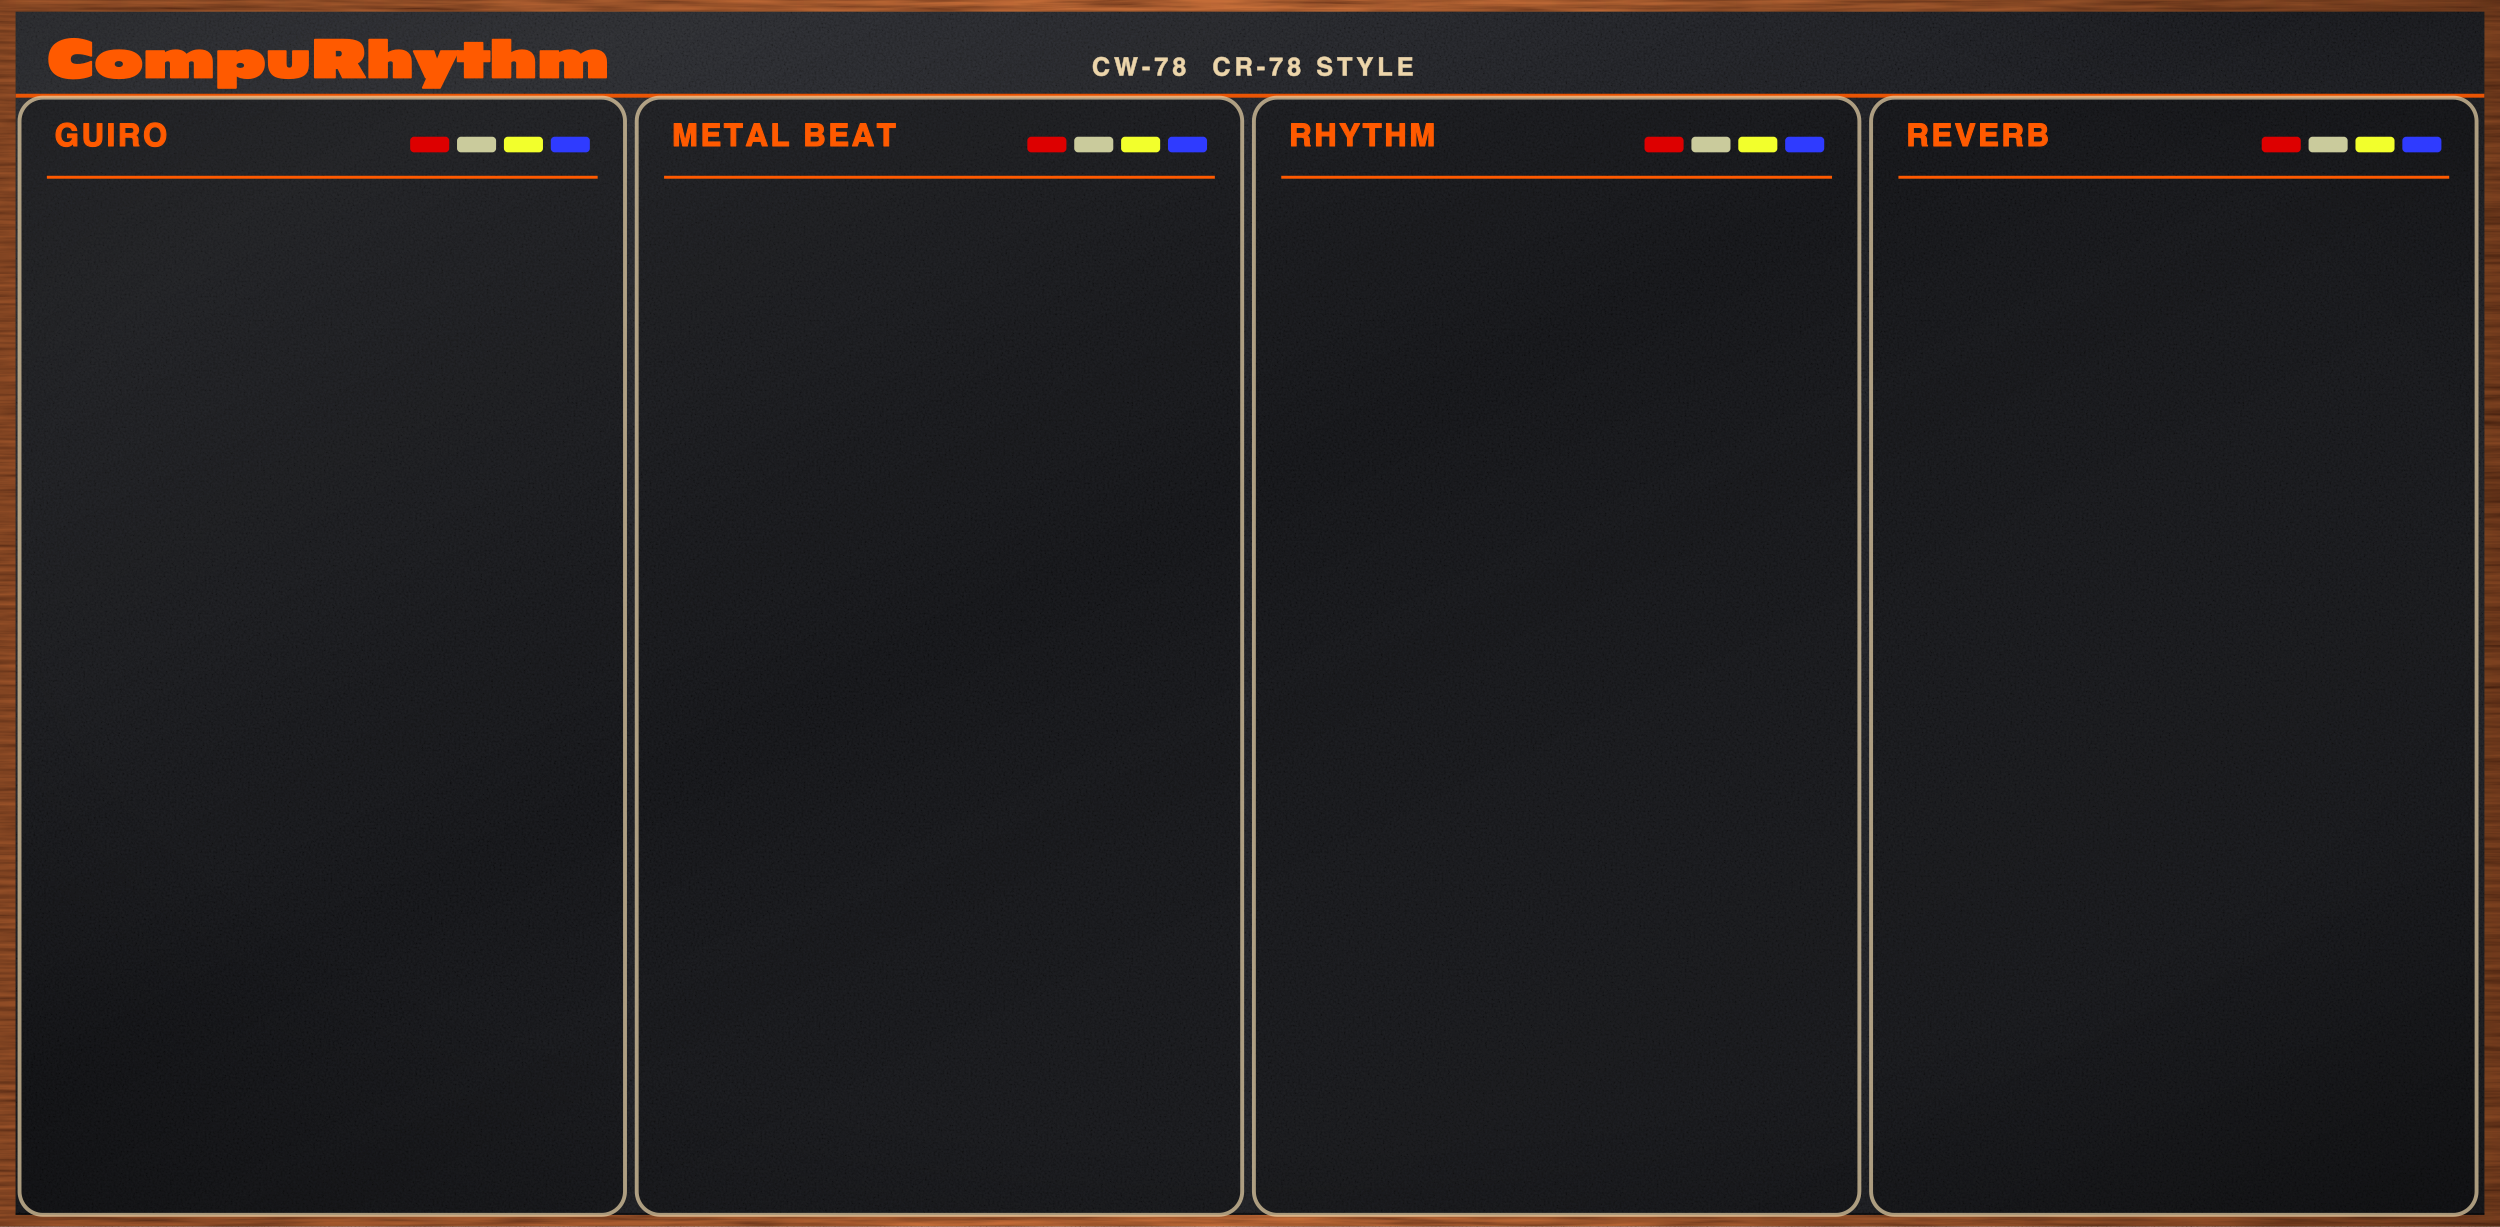
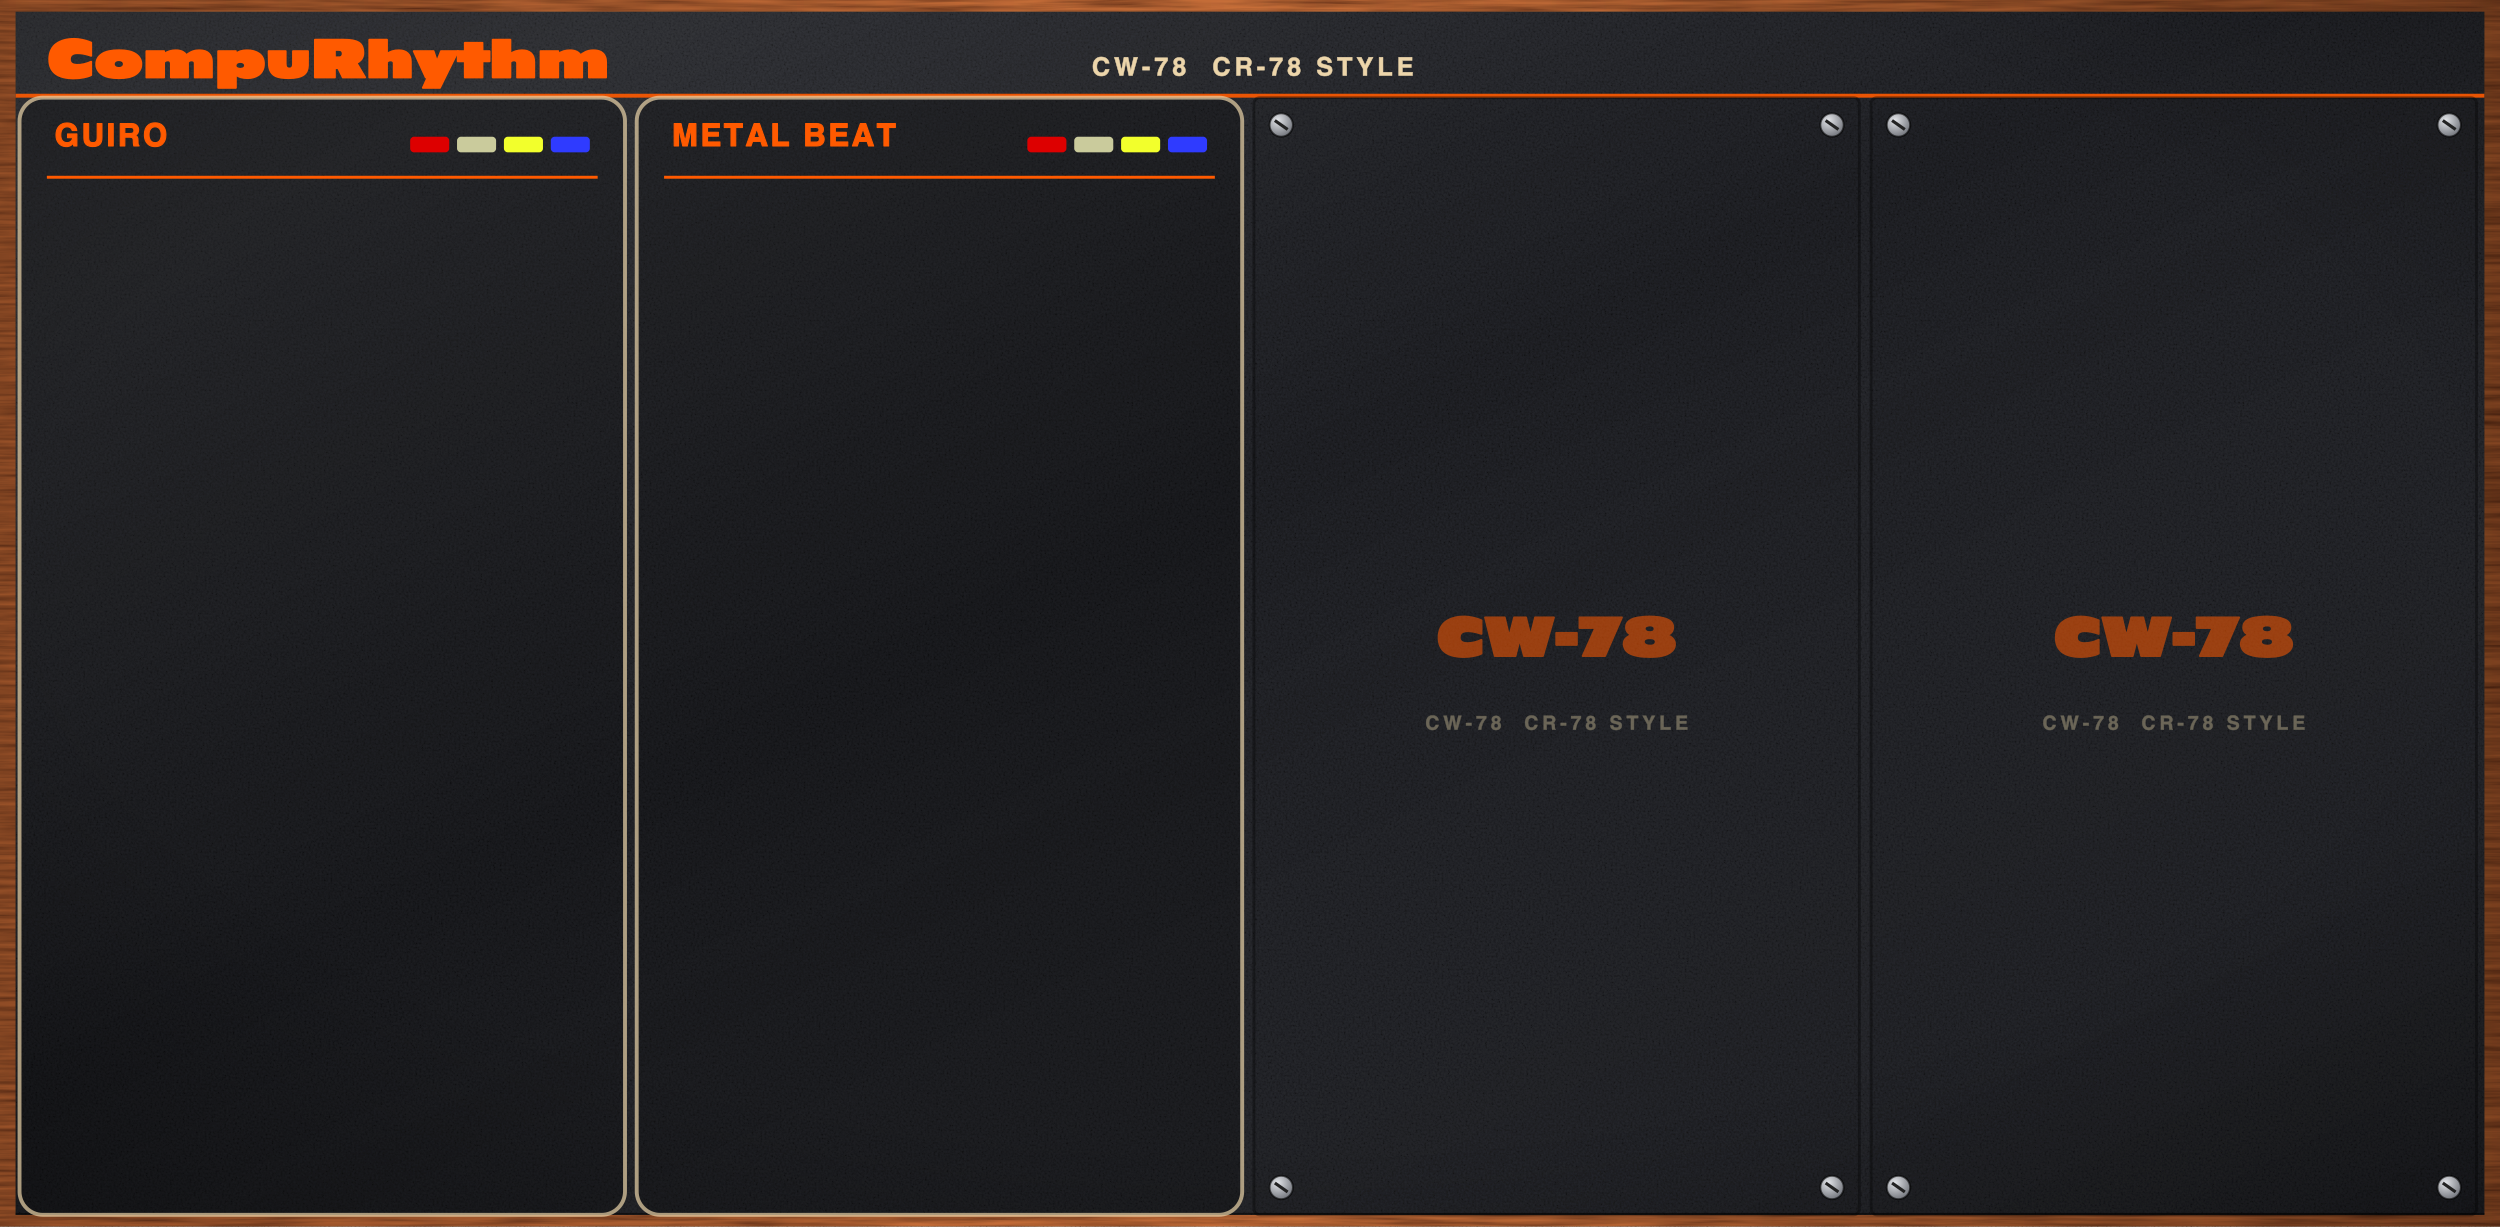
<svg xmlns="http://www.w3.org/2000/svg" viewBox="0 0 1280 628" width="1280" height="628">
  <defs>
    <filter id="brush" x="0" y="0" width="100%" height="100%">
      <feTurbulence type="fractalNoise" baseFrequency="0.001 1.1" numOctaves="4" seed="7" />
      <feColorMatrix type="matrix" values="1.9 0 0 0 -0.45  1.9 0 0 0 -0.45  1.9 0 0 0 -0.45  0 0 0 0 1" />
    </filter>
    <filter id="fine" x="0" y="0" width="100%" height="100%">
      <feTurbulence type="fractalNoise" baseFrequency="0.9" numOctaves="2" seed="3" />
      <feColorMatrix type="matrix" values="1.6 0 0 0 -0.3  1.6 0 0 0 -0.3  1.6 0 0 0 -0.3  0 0 0 0 1" />
    </filter>
    <filter id="grainv" x="0" y="0" width="100%" height="100%">
      <feTurbulence type="fractalNoise" baseFrequency="0.02 0.6" numOctaves="4" seed="11" />
      <feColorMatrix type="matrix" values="1.5 0 0 0 -0.25  1.2 0 0 0 -0.25  0.8 0 0 0 -0.25  0 0 0 0 1" />
    </filter>
    <linearGradient id="lit" x1="0" y1="0" x2="1" y2="1">
      <stop offset="0" stop-color="#fff" stop-opacity="0.22" />
      <stop offset="0.45" stop-color="#fff" stop-opacity="0" />
      <stop offset="1" stop-color="#000" stop-opacity="0.18" />
    </linearGradient>
    <radialGradient id="vig" cx="0.5" cy="0.45" r="0.8">
      <stop offset="0.6" stop-color="#000" stop-opacity="0" />
      <stop offset="1" stop-color="#000" stop-opacity="0.35" />
    </radialGradient>
    <radialGradient id="screw" cx="0.35" cy="0.3" r="0.8">
      <stop offset="0" stop-color="#e2e4e8" />
      <stop offset="1" stop-color="#6a6d74" />
    </radialGradient>
    <linearGradient id="woodh" x1="0" y1="0" x2="0" y2="1">
      <stop offset="0" stop-color="#7a5232" />
      <stop offset="1" stop-color="#4a2f1b" />
    </linearGradient>
    <linearGradient id="wood" x1="0" y1="0" x2="1" y2="0">
      <stop offset="0" stop-color="#5a3a22" />
      <stop offset="0.5" stop-color="#7a5232" />
      <stop offset="1" stop-color="#4a2f1b" />
    </linearGradient>
    <filter id="woodg" x="0" y="0" width="100%" height="100%">
      <feTurbulence type="fractalNoise" baseFrequency="0.02 0.4" numOctaves="3" seed="5" />
      <feColorMatrix type="matrix" values="0.9 0 0 0 0.1  0.6 0 0 0 0.02  0.4 0 0 0 0  0 0 0 0 1" />
    </filter>
  </defs>
  <rect x="0" y="0" width="1280" height="628" fill="#1c1d21" />
  <rect x="0" y="0" width="1280" height="628" filter="url(#fine)" style="mix-blend-mode:overlay" opacity="0.3" />
  <rect x="0" y="0" width="1280" height="628" fill="url(#lit)" opacity="0.45" />
  <rect x="0" y="0" width="1280" height="628" fill="url(#vig)" />
  <clipPath id="bez">
    <path clip-rule="evenodd" d="M0 0H1280 V628 H0Z M8 6H1272 V622 H8Z" />
  </clipPath>
  <g clip-path="url(#bez)">
    <rect x="0" y="0" width="1280" height="628" fill="url(#wood)" />
    <rect x="0" y="0" width="1280" height="628" filter="url(#woodg)" style="mix-blend-mode:overlay" opacity="0.8" />
  </g>
  <rect x="8" y="621" width="1264" height="1" fill="#000" opacity="0.5" />
  <g fill="#ff5a00" stroke="#ff5a00" stroke-width="35" stroke-linejoin="round" opacity="1">
    <path transform="translate(24.00 39.63) scale(0.03 -0.03)" d="M755 267V41Q744 35 722.0 25.5Q700 16 625.0 0.0Q550 -16 465 -16Q42 -16 42 307Q42 398 74.5 466.5Q107 535 166.0 575.5Q225 616 300.0 636.0Q375 656 466 656Q534 656 606.0 640.0Q678 624 716 608L755 593V370Q627 415 523 415Q391 415 391 306Q391 212 522 212Q637 212 755 267Z" />
    <path transform="translate(48.39 39.63) scale(0.03 -0.03)" d="M704.0 397.0Q798 332 798.0 226.0Q798 120 704.0 54.0Q610 -12 415.0 -12.0Q220 -12 125.5 54.0Q31 120 31.0 226.0Q31 332 125.5 397.0Q220 462 415.0 462.0Q610 462 704.0 397.0ZM415 296Q373 296 350.5 276.5Q328 257 328.0 228.0Q328 199 350.5 179.5Q373 160 415 160Q456 160 479.0 179.5Q502 199 502.0 228.0Q502 257 479.0 276.5Q456 296 415 296Z" />
    <path transform="translate(73.26 39.63) scale(0.03 -0.03)" d="M1173 0H883V241Q883 268 867.0 280.0Q851 292 829 292Q783 292 765 258V0H476V237Q476 259 466.0 272.5Q456 286 446.5 289.0Q437 292 427 292Q378 292 357 259V0H58V447H357V398Q441 461 558 461Q690 461 739 375Q766 405 823.5 433.0Q881 461 959 461Q1069 461 1121.0 408.5Q1173 356 1173 268Z" />
    <path transform="translate(110.01 39.63) scale(0.03 -0.03)" d="M357 -177H58V447H357V399Q421 461 551 461Q674 461 755.0 404.0Q836 347 836 232Q836 170 812.5 121.5Q789 73 749.0 45.0Q709 17 661.5 3.0Q614 -11 561 -11Q425 -11 357 50ZM516 201Q516 230 494.0 247.5Q472 265 440 265Q393 265 372.5 246.0Q352 227 352 203Q352 174 375.5 159.5Q399 145 432 145Q474 145 495.0 161.0Q516 177 516 201Z" />
    <path transform="translate(136.02 39.63) scale(0.03 -0.03)" d="M468 228V447H721Q721 259 720 203Q717 97 650 47Q569 -11 396 -11Q241 -11 170 23Q68 73 57 210L52 447H340V229Q340 150 405 150Q468 150 468 228Z" />
    <path transform="translate(159.24 39.63) scale(0.03 -0.03)" d="M922 0H543L465 160H406V0H68V642H566Q733 642 812.5 595.0Q892 548 892 418Q892 381 880.0 350.0Q868 319 851.0 301.0Q834 283 816.5 270.0Q799 257 787 252L775 247ZM406 341H481Q510 341 526.5 359.5Q543 378 543 405Q543 434 526.5 452.0Q510 470 478 470H406Z" />
    <path transform="translate(187.38 39.63) scale(0.03 -0.03)" d="M764 0H475V246Q475 268 458.5 280.0Q442 292 423 292Q375 292 357 259V0H58V642H357V398Q439 461 560 461Q657 461 710.5 411.0Q764 361 764 264Z" />
    <path transform="translate(211.89 39.63) scale(0.03 -0.03)" d="M444 -177H155L236 0H204L0 447H335L395 271L465 447H752Z" />
    <path transform="translate(234.45 39.63) scale(0.03 -0.03)" d="M418 0H119V276H-2V447H119V589H418V447H539V276H418Z" />
    <path transform="translate(250.56 39.63) scale(0.03 -0.03)" d="M764 0H475V246Q475 268 458.5 280.0Q442 292 423 292Q375 292 357 259V0H58V642H357V398Q439 461 560 461Q657 461 710.5 411.0Q764 361 764 264Z" />
    <path transform="translate(275.07 39.63) scale(0.03 -0.03)" d="M1173 0H883V241Q883 268 867.0 280.0Q851 292 829 292Q783 292 765 258V0H476V237Q476 259 466.0 272.5Q456 286 446.5 289.0Q437 292 427 292Q378 292 357 259V0H58V447H357V398Q441 461 558 461Q690 461 739 375Q766 405 823.5 433.0Q881 461 959 461Q1069 461 1121.0 408.5Q1173 356 1173 268Z" />
  </g>
  <g fill="#ecd5aa" stroke="#ecd5aa" stroke-width="40.96" stroke-linejoin="round" opacity="1">
    <path transform="translate(559.00 38.68) scale(0.00635 -0.00635)" d="M299 1320Q479 1502 757 1502Q1129 1502 1301 1258Q1396 1121 1403 983H1095Q1065 1089 1018 1143Q934 1239 769 1239Q601 1239 504.0 1103.5Q407 968 407 720Q407 472 509.5 348.5Q612 225 770 225Q932 225 1017 331Q1064 388 1095 502H1400Q1360 261 1195.5 110.0Q1031 -41 774 -41Q456 -41 274 163Q92 368 92 725Q92 1111 299 1320ZM748 1519Z" />
    <path transform="translate(570.39 38.68) scale(0.00635 -0.00635)" d="M357 1474 552 630 594 395 637 625 803 1474H1128L1303 630L1348 395L1393 621L1590 1474H1903L1488 0H1194L1016 862L964 1147L912 862L734 0H448L30 1474Z" />
    <path transform="translate(584.66 38.68) scale(0.00635 -0.00635)" d="M47 706H621V436H47Z" />
    <path transform="translate(590.99 38.68) scale(0.00635 -0.00635)" d="M1080 1208Q1016 1145 902.0 983.5Q788 822 711 650Q650 515 601.0 320.0Q552 125 552 0H256Q269 390 512 811Q669 1072 775 1175H52L56 1431H1080Z" />
    <path transform="translate(600.22 38.68) scale(0.00635 -0.00635)" d="M559 196Q657 196 712.5 255.0Q768 314 768 421Q768 532 711.5 589.5Q655 647 559 647Q463 647 406.5 589.5Q350 532 350 421Q350 314 405.5 255.0Q461 196 559 196ZM272 772Q167 842 135.5 923.5Q104 1005 104 1076Q104 1234 223.0 1345.5Q342 1457 559 1457Q776 1457 895.0 1345.5Q1014 1234 1014 1076Q1014 1005 982.5 923.5Q951 842 846 782Q953 722 1007.0 623.0Q1061 524 1061 402Q1061 219 925.5 90.5Q790 -38 547 -38Q304 -38 179.0 90.5Q54 219 54 402Q54 524 109.5 623.0Q165 722 272 772ZM559 865Q646 865 693.5 915.0Q741 965 741 1044Q741 1130 693.5 1178.5Q646 1227 559 1227Q473 1227 424.5 1178.5Q376 1130 376 1044Q376 965 424.5 915.0Q473 865 559 865Z" />
    <path transform="translate(620.67 38.68) scale(0.00635 -0.00635)" d="M299 1320Q479 1502 757 1502Q1129 1502 1301 1258Q1396 1121 1403 983H1095Q1065 1089 1018 1143Q934 1239 769 1239Q601 1239 504.0 1103.5Q407 968 407 720Q407 472 509.5 348.5Q612 225 770 225Q932 225 1017 331Q1064 388 1095 502H1400Q1360 261 1195.5 110.0Q1031 -41 774 -41Q456 -41 274 163Q92 368 92 725Q92 1111 299 1320ZM748 1519Z" />
    <path transform="translate(632.06 38.68) scale(0.00635 -0.00635)" d="M464 1218V822H813Q917 822 969 846Q1061 888 1061 1012Q1061 1146 972 1192Q922 1218 822 1218ZM1266 1333Q1314 1277 1342.0 1209.0Q1370 1141 1370 1054Q1370 949 1317.0 847.5Q1264 746 1142 704Q1244 663 1286.5 587.5Q1329 512 1329 357V258Q1329 157 1337 121Q1349 64 1393 37V0H1054Q1040 49 1034 79Q1022 141 1021 206L1019 343Q1017 484 967.5 531.0Q918 578 782 578H464V0H163V1474H886Q1041 1471 1124.5 1436.0Q1208 1401 1266 1333Z" />
    <path transform="translate(643.45 38.68) scale(0.00635 -0.00635)" d="M47 706H621V436H47Z" />
    <path transform="translate(649.78 38.68) scale(0.00635 -0.00635)" d="M1080 1208Q1016 1145 902.0 983.5Q788 822 711 650Q650 515 601.0 320.0Q552 125 552 0H256Q269 390 512 811Q669 1072 775 1175H52L56 1431H1080Z" />
    <path transform="translate(659.01 38.68) scale(0.00635 -0.00635)" d="M559 196Q657 196 712.5 255.0Q768 314 768 421Q768 532 711.5 589.5Q655 647 559 647Q463 647 406.5 589.5Q350 532 350 421Q350 314 405.5 255.0Q461 196 559 196ZM272 772Q167 842 135.5 923.5Q104 1005 104 1076Q104 1234 223.0 1345.5Q342 1457 559 1457Q776 1457 895.0 1345.5Q1014 1234 1014 1076Q1014 1005 982.5 923.5Q951 842 846 782Q953 722 1007.0 623.0Q1061 524 1061 402Q1061 219 925.5 90.5Q790 -38 547 -38Q304 -38 179.0 90.5Q54 219 54 402Q54 524 109.5 623.0Q165 722 272 772ZM559 865Q646 865 693.5 915.0Q741 965 741 1044Q741 1130 693.5 1178.5Q646 1227 559 1227Q473 1227 424.5 1178.5Q376 1130 376 1044Q376 965 424.5 915.0Q473 865 559 865Z" />
    <path transform="translate(673.85 38.68) scale(0.00635 -0.00635)" d="M379 455Q393 354 434 304Q509 213 691 213Q800 213 868 237Q997 283 997 408Q997 481 933 521Q869 560 732 590L576 625Q346 677 258 738Q109 840 109 1057Q109 1255 253.0 1386.0Q397 1517 676 1517Q909 1517 1073.5 1393.5Q1238 1270 1246 1035H950Q942 1168 834 1224Q762 1261 655 1261Q536 1261 465.0 1213.0Q394 1165 394 1079Q394 1000 464 961Q509 935 656 900L910 839Q1077 799 1162 732Q1294 628 1294 431Q1294 229 1139.5 95.5Q985 -38 703 -38Q415 -38 250.0 93.5Q85 225 85 455ZM678 1519Z" />
    <path transform="translate(684.52 38.68) scale(0.00635 -0.00635)" d="M1227 1474V1213H786V0H476V1213H33V1474Z" />
    <path transform="translate(694.46 38.68) scale(0.00635 -0.00635)" d="M997 1474H1346L853 554V0H545V554L35 1474H398L704 832ZM691 1474Z" />
    <path transform="translate(705.13 38.68) scale(0.00635 -0.00635)" d="M156 1474H464V265H1194V0H156Z" />
    <path transform="translate(715.07 38.68) scale(0.00635 -0.00635)" d="M1246 1213H466V900H1182V644H466V265H1282V0H165V1474H1246Z" />
  </g>
  <rect x="8" y="48" width="1264" height="2" fill="#ff5a00" fill-opacity="0.9" />
  <rect x="10" y="50" width="310" height="572" rx="12" fill="#000" fill-opacity="0.25" stroke="#ecd5aa" stroke-width="2" stroke-opacity="0.7" />
  <rect x="210" y="70" width="20" height="8" rx="2" fill="#dd0000" />
  <rect x="234" y="70" width="20" height="8" rx="2" fill="#cacb9c" />
  <rect x="258" y="70" width="20" height="8" rx="2" fill="#f2ff2c" />
  <rect x="282" y="70" width="20" height="8" rx="2" fill="#2f3bff" />
  <rect x="24" y="90" width="282" height="1.5" fill="#ff5a00" />
  <g fill="#ff5a00" stroke="#ff5a00" stroke-width="71.68" stroke-linejoin="round" opacity="1">
    <path transform="translate(28.00 74.76) scale(0.00781 -0.00781)" d="M1147 1014Q1112 1165 976 1225Q900 1258 807 1258Q629 1258 514.5 1123.5Q400 989 400 719Q400 447 524.0 334.0Q648 221 806 221Q961 221 1060.0 310.5Q1159 400 1182 545H841V791H1455V0H1251L1220 184Q1131 79 1060 36Q938 -39 760 -39Q467 -39 280 164Q85 368 85 722Q85 1080 282 1296Q479 1512 803 1512Q1084 1512 1254.5 1369.5Q1425 1227 1450 1014ZM802 1512Z" />
    <path transform="translate(41.73 74.76) scale(0.00781 -0.00781)" d="M156 1474H469V568Q469 416 505 346Q561 222 749 222Q936 222 992 346Q1028 416 1028 568V1474H1341V568Q1341 333 1268 202Q1132 -38 749 -38Q366 -38 229 202Q156 333 156 568ZM749 1474Z" />
    <path transform="translate(54.56 74.76) scale(0.00781 -0.00781)" d="M438 0H132V1474H438ZM285 1503Z" />
    <path transform="translate(60.29 74.76) scale(0.00781 -0.00781)" d="M464 1218V822H813Q917 822 969 846Q1061 888 1061 1012Q1061 1146 972 1192Q922 1218 822 1218ZM1266 1333Q1314 1277 1342.0 1209.0Q1370 1141 1370 1054Q1370 949 1317.0 847.5Q1264 746 1142 704Q1244 663 1286.5 587.5Q1329 512 1329 357V258Q1329 157 1337 121Q1349 64 1393 37V0H1054Q1040 49 1034 79Q1022 141 1021 206L1019 343Q1017 484 967.5 531.0Q918 578 782 578H464V0H163V1474H886Q1041 1471 1124.5 1436.0Q1208 1401 1266 1333Z" />
    <path transform="translate(73.12 74.76) scale(0.00781 -0.00781)" d="M1206 739Q1206 987 1098.5 1122.5Q991 1258 808 1258Q625 1258 516.0 1123.0Q407 988 407 739Q407 490 516.0 355.0Q625 220 808 220Q991 220 1098.5 355.0Q1206 490 1206 739ZM1291 131Q1124 -41 808 -41Q492 -41 325 131Q101 342 101 739Q101 1144 325 1347Q492 1519 808 1519Q1124 1519 1291 1347Q1514 1144 1514 739Q1514 342 1291 131ZM808 1519Z" />
  </g>
  <rect x="326" y="50" width="310" height="572" rx="12" fill="#000" fill-opacity="0.25" stroke="#ecd5aa" stroke-width="2" stroke-opacity="0.7" />
  <rect x="526" y="70" width="20" height="8" rx="2" fill="#dd0000" />
  <rect x="550" y="70" width="20" height="8" rx="2" fill="#cacb9c" />
  <rect x="574" y="70" width="20" height="8" rx="2" fill="#f2ff2c" />
  <rect x="598" y="70" width="20" height="8" rx="2" fill="#2f3bff" />
  <rect x="340" y="90" width="282" height="1.5" fill="#ff5a00" />
  <g fill="#ff5a00" stroke="#ff5a00" stroke-width="71.68" stroke-linejoin="round" opacity="1">
    <path transform="translate(344.00 74.76) scale(0.00781 -0.00781)" d="M1133 1474H1576V0H1289V997Q1289 1040 1290.0 1117.5Q1291 1195 1291 1237L1012 0H713L436 1237Q436 1195 437.0 1117.5Q438 1040 438 997V0H151V1474H599L867 315Z" />
    <path transform="translate(358.61 74.76) scale(0.00781 -0.00781)" d="M1246 1213H466V900H1182V644H466V265H1282V0H165V1474H1246Z" />
    <path transform="translate(370.56 74.76) scale(0.00781 -0.00781)" d="M1227 1474V1213H786V0H476V1213H33V1474Z" />
    <path transform="translate(381.61 74.76) scale(0.00781 -0.00781)" d="M559 557H933L749 1137ZM578 1474H926L1448 0H1114L1019 303H476L374 0H52ZM750 1474Z" />
    <path transform="translate(394.45 74.76) scale(0.00781 -0.00781)" d="M156 1474H464V265H1194V0H156Z" />
    <path transform="translate(411.23 74.76) scale(0.00781 -0.00781)" d="M455 1218V893H817Q914 893 974.5 929.5Q1035 966 1035 1059Q1035 1162 955 1195Q886 1218 779 1218ZM455 649V256H817Q914 256 968 282Q1066 330 1066 466Q1066 581 971 624Q918 648 822 649ZM1261 1317Q1329 1223 1329 1092Q1329 957 1261 875Q1223 829 1149 791Q1262 750 1319.5 661.0Q1377 572 1377 445Q1377 314 1311 210Q1269 141 1206 94Q1135 40 1038.5 20.0Q942 0 829 0H161V1474H877Q1148 1470 1261 1317Z" />
    <path transform="translate(424.06 74.76) scale(0.00781 -0.00781)" d="M1246 1213H466V900H1182V644H466V265H1282V0H165V1474H1246Z" />
    <path transform="translate(436.01 74.76) scale(0.00781 -0.00781)" d="M559 557H933L749 1137ZM578 1474H926L1448 0H1114L1019 303H476L374 0H52ZM750 1474Z" />
    <path transform="translate(448.85 74.76) scale(0.00781 -0.00781)" d="M1227 1474V1213H786V0H476V1213H33V1474Z" />
  </g>
-   <rect x="642" y="50" width="310" height="572" rx="12" fill="#000" fill-opacity="0.25" stroke="#ecd5aa" stroke-width="2" stroke-opacity="0.7" />
-   <rect x="842" y="70" width="20" height="8" rx="2" fill="#dd0000" />
-   <rect x="866" y="70" width="20" height="8" rx="2" fill="#cacb9c" />
-   <rect x="890" y="70" width="20" height="8" rx="2" fill="#f2ff2c" />
-   <rect x="914" y="70" width="20" height="8" rx="2" fill="#2f3bff" />
-   <rect x="656" y="90" width="282" height="1.5" fill="#ff5a00" />
-   <g fill="#ff5a00" stroke="#ff5a00" stroke-width="71.68" stroke-linejoin="round" opacity="1">
-     <path transform="translate(660.00 74.76) scale(0.00781 -0.00781)" d="M464 1218V822H813Q917 822 969 846Q1061 888 1061 1012Q1061 1146 972 1192Q922 1218 822 1218ZM1266 1333Q1314 1277 1342.0 1209.0Q1370 1141 1370 1054Q1370 949 1317.0 847.5Q1264 746 1142 704Q1244 663 1286.5 587.5Q1329 512 1329 357V258Q1329 157 1337 121Q1349 64 1393 37V0H1054Q1040 49 1034 79Q1022 141 1021 206L1019 343Q1017 484 967.5 531.0Q918 578 782 578H464V0H163V1474H886Q1041 1471 1124.5 1436.0Q1208 1401 1266 1333Z" />
-     <path transform="translate(672.83 74.76) scale(0.00781 -0.00781)" d="M154 0V1474H459V912H1035V1474H1341V0H1035V658H459V0Z" />
-     <path transform="translate(685.67 74.76) scale(0.00781 -0.00781)" d="M997 1474H1346L853 554V0H545V554L35 1474H398L704 832ZM691 1474Z" />
-     <path transform="translate(697.62 74.76) scale(0.00781 -0.00781)" d="M1227 1474V1213H786V0H476V1213H33V1474Z" />
-     <path transform="translate(708.67 74.76) scale(0.00781 -0.00781)" d="M154 0V1474H459V912H1035V1474H1341V0H1035V658H459V0Z" />
-     <path transform="translate(721.51 74.76) scale(0.00781 -0.00781)" d="M1133 1474H1576V0H1289V997Q1289 1040 1290.0 1117.5Q1291 1195 1291 1237L1012 0H713L436 1237Q436 1195 437.0 1117.5Q438 1040 438 997V0H151V1474H599L867 315Z" />
+   <rect x="642" y="50" width="310" height="572" rx="3" fill="#000" fill-opacity="0.08" stroke="#000" stroke-opacity="0.35" stroke-width="1.5" />
+   <circle cx="656" cy="64" r="6" fill="url(#screw)" stroke="#000" stroke-opacity="0.6" />
+   <rect x="652" y="63.2" width="8" height="1.6" fill="#222" transform="rotate(35 656 64)" />
+   <circle cx="938" cy="64" r="6" fill="url(#screw)" stroke="#000" stroke-opacity="0.6" />
+   <rect x="934" y="63.2" width="8" height="1.6" fill="#222" transform="rotate(35 938 64)" />
+   <circle cx="656" cy="608" r="6" fill="url(#screw)" stroke="#000" stroke-opacity="0.6" />
+   <rect x="652" y="607.2" width="8" height="1.6" fill="#222" transform="rotate(35 656 608)" />
+   <circle cx="938" cy="608" r="6" fill="url(#screw)" stroke="#000" stroke-opacity="0.6" />
+   <rect x="934" y="607.2" width="8" height="1.6" fill="#222" transform="rotate(35 938 608)" />
+   <g fill="#ff5a00" stroke="#ff5a00" stroke-width="35" stroke-linejoin="round" opacity="0.55">
+     <path transform="translate(735.33 335.84) scale(0.03067 -0.03067)" d="M755 267V41Q744 35 722.0 25.5Q700 16 625.0 0.0Q550 -16 465 -16Q42 -16 42 307Q42 398 74.5 466.5Q107 535 166.0 575.5Q225 616 300.0 636.0Q375 656 466 656Q534 656 606.0 640.0Q678 624 716 608L755 593V370Q627 415 523 415Q391 415 391 306Q391 212 522 212Q637 212 755 267Z" />
+     <path transform="translate(760.26 335.84) scale(0.03067 -0.03067)" d="M967 0H654L580 277L510 0H166L5 642H330L406 319L489 642H686L762 330L839 642H1151Z" />
+     <path transform="translate(795.71 335.84) scale(0.03067 -0.03067)" d="M378 186H37V383H378Z" />
+     <path transform="translate(808.44 335.84) scale(0.03067 -0.03067)" d="M434 0H63L274 468H10V642H715Z" />
+     <path transform="translate(830.21 335.84) scale(0.03067 -0.03067)" d="M749 344Q783 338 812.5 323.5Q842 309 866.5 275.0Q891 241 891 195Q891 110 807 54Q703 -16 481 -16Q240 -16 127 49Q82 76 59.5 118.5Q37 161 37 195Q37 258 77.0 295.5Q117 333 173 349Q128 365 102.5 398.5Q77 432 77 477Q77 556 148 598Q200 628 289.0 642.0Q378 656 463 656Q654 656 762 610Q861 569 861 478Q861 379 749 344ZM554 451Q554 511 474 511Q438 511 412.0 497.5Q386 484 386 453Q386 426 415 408Q434 395 476 395Q514 395 534.0 410.5Q554 426 554 451ZM573 234Q573 298 476 298Q371 298 371 238Q371 204 401.5 187.0Q432 170 483 170Q527 170 550.0 188.0Q573 206 573 234Z" />
  </g>
-   <rect x="958" y="50" width="310" height="572" rx="12" fill="#000" fill-opacity="0.25" stroke="#ecd5aa" stroke-width="2" stroke-opacity="0.7" />
-   <rect x="1158" y="70" width="20" height="8" rx="2" fill="#dd0000" />
-   <rect x="1182" y="70" width="20" height="8" rx="2" fill="#cacb9c" />
-   <rect x="1206" y="70" width="20" height="8" rx="2" fill="#f2ff2c" />
-   <rect x="1230" y="70" width="20" height="8" rx="2" fill="#2f3bff" />
-   <rect x="972" y="90" width="282" height="1.5" fill="#ff5a00" />
-   <g fill="#ff5a00" stroke="#ff5a00" stroke-width="71.68" stroke-linejoin="round" opacity="1">
-     <path transform="translate(976.00 74.76) scale(0.00781 -0.00781)" d="M464 1218V822H813Q917 822 969 846Q1061 888 1061 1012Q1061 1146 972 1192Q922 1218 822 1218ZM1266 1333Q1314 1277 1342.0 1209.0Q1370 1141 1370 1054Q1370 949 1317.0 847.5Q1264 746 1142 704Q1244 663 1286.5 587.5Q1329 512 1329 357V258Q1329 157 1337 121Q1349 64 1393 37V0H1054Q1040 49 1034 79Q1022 141 1021 206L1019 343Q1017 484 967.5 531.0Q918 578 782 578H464V0H163V1474H886Q1041 1471 1124.5 1436.0Q1208 1401 1266 1333Z" />
-     <path transform="translate(988.83 74.76) scale(0.00781 -0.00781)" d="M1246 1213H466V900H1182V644H466V265H1282V0H165V1474H1246Z" />
-     <path transform="translate(1000.79 74.76) scale(0.00781 -0.00781)" d="M1019 1474H1339L836 0H545L47 1474H376L696 355Z" />
-     <path transform="translate(1012.74 74.76) scale(0.00781 -0.00781)" d="M1246 1213H466V900H1182V644H466V265H1282V0H165V1474H1246Z" />
-     <path transform="translate(1024.69 74.76) scale(0.00781 -0.00781)" d="M464 1218V822H813Q917 822 969 846Q1061 888 1061 1012Q1061 1146 972 1192Q922 1218 822 1218ZM1266 1333Q1314 1277 1342.0 1209.0Q1370 1141 1370 1054Q1370 949 1317.0 847.5Q1264 746 1142 704Q1244 663 1286.5 587.5Q1329 512 1329 357V258Q1329 157 1337 121Q1349 64 1393 37V0H1054Q1040 49 1034 79Q1022 141 1021 206L1019 343Q1017 484 967.5 531.0Q918 578 782 578H464V0H163V1474H886Q1041 1471 1124.5 1436.0Q1208 1401 1266 1333Z" />
-     <path transform="translate(1037.52 74.76) scale(0.00781 -0.00781)" d="M455 1218V893H817Q914 893 974.5 929.5Q1035 966 1035 1059Q1035 1162 955 1195Q886 1218 779 1218ZM455 649V256H817Q914 256 968 282Q1066 330 1066 466Q1066 581 971 624Q918 648 822 649ZM1261 1317Q1329 1223 1329 1092Q1329 957 1261 875Q1223 829 1149 791Q1262 750 1319.5 661.0Q1377 572 1377 445Q1377 314 1311 210Q1269 141 1206 94Q1135 40 1038.5 20.0Q942 0 829 0H161V1474H877Q1148 1470 1261 1317Z" />
+   <g fill="#9c9378" stroke="#9c9378" stroke-width="40.96" stroke-linejoin="round" opacity="0.6">
+     <path transform="translate(729.71 373.60) scale(0.00488 -0.00488)" d="M299 1320Q479 1502 757 1502Q1129 1502 1301 1258Q1396 1121 1403 983H1095Q1065 1089 1018 1143Q934 1239 769 1239Q601 1239 504.0 1103.5Q407 968 407 720Q407 472 509.5 348.5Q612 225 770 225Q932 225 1017 331Q1064 388 1095 502H1400Q1360 261 1195.5 110.0Q1031 -41 774 -41Q456 -41 274 163Q92 368 92 725Q92 1111 299 1320ZM748 1519Z" />
+     <path transform="translate(738.94 373.60) scale(0.00488 -0.00488)" d="M357 1474 552 630 594 395 637 625 803 1474H1128L1303 630L1348 395L1393 621L1590 1474H1903L1488 0H1194L1016 862L964 1147L912 862L734 0H448L30 1474Z" />
+     <path transform="translate(750.37 373.60) scale(0.00488 -0.00488)" d="M47 706H621V436H47Z" />
+     <path transform="translate(755.70 373.60) scale(0.00488 -0.00488)" d="M1080 1208Q1016 1145 902.0 983.5Q788 822 711 650Q650 515 601.0 320.0Q552 125 552 0H256Q269 390 512 811Q669 1072 775 1175H52L56 1431H1080Z" />
+     <path transform="translate(763.27 373.60) scale(0.00488 -0.00488)" d="M559 196Q657 196 712.5 255.0Q768 314 768 421Q768 532 711.5 589.5Q655 647 559 647Q463 647 406.5 589.5Q350 532 350 421Q350 314 405.5 255.0Q461 196 559 196ZM272 772Q167 842 135.5 923.5Q104 1005 104 1076Q104 1234 223.0 1345.5Q342 1457 559 1457Q776 1457 895.0 1345.5Q1014 1234 1014 1076Q1014 1005 982.5 923.5Q951 842 846 782Q953 722 1007.0 623.0Q1061 524 1061 402Q1061 219 925.5 90.5Q790 -38 547 -38Q304 -38 179.0 90.5Q54 219 54 402Q54 524 109.5 623.0Q165 722 272 772ZM559 865Q646 865 693.5 915.0Q741 965 741 1044Q741 1130 693.5 1178.5Q646 1227 559 1227Q473 1227 424.5 1178.5Q376 1130 376 1044Q376 965 424.5 915.0Q473 865 559 865Z" />
+     <path transform="translate(780.38 373.60) scale(0.00488 -0.00488)" d="M299 1320Q479 1502 757 1502Q1129 1502 1301 1258Q1396 1121 1403 983H1095Q1065 1089 1018 1143Q934 1239 769 1239Q601 1239 504.0 1103.5Q407 968 407 720Q407 472 509.5 348.5Q612 225 770 225Q932 225 1017 331Q1064 388 1095 502H1400Q1360 261 1195.5 110.0Q1031 -41 774 -41Q456 -41 274 163Q92 368 92 725Q92 1111 299 1320ZM748 1519Z" />
+     <path transform="translate(789.61 373.60) scale(0.00488 -0.00488)" d="M464 1218V822H813Q917 822 969 846Q1061 888 1061 1012Q1061 1146 972 1192Q922 1218 822 1218ZM1266 1333Q1314 1277 1342.0 1209.0Q1370 1141 1370 1054Q1370 949 1317.0 847.5Q1264 746 1142 704Q1244 663 1286.5 587.5Q1329 512 1329 357V258Q1329 157 1337 121Q1349 64 1393 37V0H1054Q1040 49 1034 79Q1022 141 1021 206L1019 343Q1017 484 967.5 531.0Q918 578 782 578H464V0H163V1474H886Q1041 1471 1124.5 1436.0Q1208 1401 1266 1333Z" />
+     <path transform="translate(798.83 373.60) scale(0.00488 -0.00488)" d="M47 706H621V436H47Z" />
+     <path transform="translate(804.16 373.60) scale(0.00488 -0.00488)" d="M1080 1208Q1016 1145 902.0 983.5Q788 822 711 650Q650 515 601.0 320.0Q552 125 552 0H256Q269 390 512 811Q669 1072 775 1175H52L56 1431H1080Z" />
+     <path transform="translate(811.72 373.60) scale(0.00488 -0.00488)" d="M559 196Q657 196 712.5 255.0Q768 314 768 421Q768 532 711.5 589.5Q655 647 559 647Q463 647 406.5 589.5Q350 532 350 421Q350 314 405.5 255.0Q461 196 559 196ZM272 772Q167 842 135.5 923.5Q104 1005 104 1076Q104 1234 223.0 1345.5Q342 1457 559 1457Q776 1457 895.0 1345.5Q1014 1234 1014 1076Q1014 1005 982.5 923.5Q951 842 846 782Q953 722 1007.0 623.0Q1061 524 1061 402Q1061 219 925.5 90.5Q790 -38 547 -38Q304 -38 179.0 90.5Q54 219 54 402Q54 524 109.5 623.0Q165 722 272 772ZM559 865Q646 865 693.5 915.0Q741 965 741 1044Q741 1130 693.5 1178.5Q646 1227 559 1227Q473 1227 424.5 1178.5Q376 1130 376 1044Q376 965 424.5 915.0Q473 865 559 865Z" />
+     <path transform="translate(824.06 373.60) scale(0.00488 -0.00488)" d="M379 455Q393 354 434 304Q509 213 691 213Q800 213 868 237Q997 283 997 408Q997 481 933 521Q869 560 732 590L576 625Q346 677 258 738Q109 840 109 1057Q109 1255 253.0 1386.0Q397 1517 676 1517Q909 1517 1073.5 1393.5Q1238 1270 1246 1035H950Q942 1168 834 1224Q762 1261 655 1261Q536 1261 465.0 1213.0Q394 1165 394 1079Q394 1000 464 961Q509 935 656 900L910 839Q1077 799 1162 732Q1294 628 1294 431Q1294 229 1139.5 95.5Q985 -38 703 -38Q415 -38 250.0 93.5Q85 225 85 455ZM678 1519Z" />
+     <path transform="translate(832.73 373.60) scale(0.00488 -0.00488)" d="M1227 1474V1213H786V0H476V1213H33V1474Z" />
+     <path transform="translate(840.84 373.60) scale(0.00488 -0.00488)" d="M997 1474H1346L853 554V0H545V554L35 1474H398L704 832ZM691 1474Z" />
+     <path transform="translate(849.51 373.60) scale(0.00488 -0.00488)" d="M156 1474H464V265H1194V0H156Z" />
+     <path transform="translate(857.62 373.60) scale(0.00488 -0.00488)" d="M1246 1213H466V900H1182V644H466V265H1282V0H165V1474H1246Z" />
+   </g>
+   <rect x="958" y="50" width="310" height="572" rx="3" fill="#000" fill-opacity="0.08" stroke="#000" stroke-opacity="0.35" stroke-width="1.5" />
+   <circle cx="972" cy="64" r="6" fill="url(#screw)" stroke="#000" stroke-opacity="0.6" />
+   <rect x="968" y="63.2" width="8" height="1.6" fill="#222" transform="rotate(35 972 64)" />
+   <circle cx="1254" cy="64" r="6" fill="url(#screw)" stroke="#000" stroke-opacity="0.6" />
+   <rect x="1250" y="63.2" width="8" height="1.6" fill="#222" transform="rotate(35 1254 64)" />
+   <circle cx="972" cy="608" r="6" fill="url(#screw)" stroke="#000" stroke-opacity="0.6" />
+   <rect x="968" y="607.2" width="8" height="1.6" fill="#222" transform="rotate(35 972 608)" />
+   <circle cx="1254" cy="608" r="6" fill="url(#screw)" stroke="#000" stroke-opacity="0.6" />
+   <rect x="1250" y="607.2" width="8" height="1.6" fill="#222" transform="rotate(35 1254 608)" />
+   <g fill="#ff5a00" stroke="#ff5a00" stroke-width="35" stroke-linejoin="round" opacity="0.55">
+     <path transform="translate(1051.33 335.84) scale(0.03067 -0.03067)" d="M755 267V41Q744 35 722.0 25.5Q700 16 625.0 0.0Q550 -16 465 -16Q42 -16 42 307Q42 398 74.5 466.5Q107 535 166.0 575.5Q225 616 300.0 636.0Q375 656 466 656Q534 656 606.0 640.0Q678 624 716 608L755 593V370Q627 415 523 415Q391 415 391 306Q391 212 522 212Q637 212 755 267Z" />
+     <path transform="translate(1076.26 335.84) scale(0.03067 -0.03067)" d="M967 0H654L580 277L510 0H166L5 642H330L406 319L489 642H686L762 330L839 642H1151Z" />
+     <path transform="translate(1111.71 335.84) scale(0.03067 -0.03067)" d="M378 186H37V383H378Z" />
+     <path transform="translate(1124.44 335.84) scale(0.03067 -0.03067)" d="M434 0H63L274 468H10V642H715Z" />
+     <path transform="translate(1146.21 335.84) scale(0.03067 -0.03067)" d="M749 344Q783 338 812.5 323.5Q842 309 866.5 275.0Q891 241 891 195Q891 110 807 54Q703 -16 481 -16Q240 -16 127 49Q82 76 59.5 118.5Q37 161 37 195Q37 258 77.0 295.5Q117 333 173 349Q128 365 102.5 398.5Q77 432 77 477Q77 556 148 598Q200 628 289.0 642.0Q378 656 463 656Q654 656 762 610Q861 569 861 478Q861 379 749 344ZM554 451Q554 511 474 511Q438 511 412.0 497.5Q386 484 386 453Q386 426 415 408Q434 395 476 395Q514 395 534.0 410.5Q554 426 554 451ZM573 234Q573 298 476 298Q371 298 371 238Q371 204 401.5 187.0Q432 170 483 170Q527 170 550.0 188.0Q573 206 573 234Z" />
+   </g>
+   <g fill="#9c9378" stroke="#9c9378" stroke-width="40.96" stroke-linejoin="round" opacity="0.6">
+     <path transform="translate(1045.71 373.60) scale(0.00488 -0.00488)" d="M299 1320Q479 1502 757 1502Q1129 1502 1301 1258Q1396 1121 1403 983H1095Q1065 1089 1018 1143Q934 1239 769 1239Q601 1239 504.0 1103.5Q407 968 407 720Q407 472 509.5 348.5Q612 225 770 225Q932 225 1017 331Q1064 388 1095 502H1400Q1360 261 1195.5 110.0Q1031 -41 774 -41Q456 -41 274 163Q92 368 92 725Q92 1111 299 1320ZM748 1519Z" />
+     <path transform="translate(1054.94 373.60) scale(0.00488 -0.00488)" d="M357 1474 552 630 594 395 637 625 803 1474H1128L1303 630L1348 395L1393 621L1590 1474H1903L1488 0H1194L1016 862L964 1147L912 862L734 0H448L30 1474Z" />
+     <path transform="translate(1066.37 373.60) scale(0.00488 -0.00488)" d="M47 706H621V436H47Z" />
+     <path transform="translate(1071.70 373.60) scale(0.00488 -0.00488)" d="M1080 1208Q1016 1145 902.0 983.5Q788 822 711 650Q650 515 601.0 320.0Q552 125 552 0H256Q269 390 512 811Q669 1072 775 1175H52L56 1431H1080Z" />
+     <path transform="translate(1079.27 373.60) scale(0.00488 -0.00488)" d="M559 196Q657 196 712.5 255.0Q768 314 768 421Q768 532 711.5 589.5Q655 647 559 647Q463 647 406.5 589.5Q350 532 350 421Q350 314 405.5 255.0Q461 196 559 196ZM272 772Q167 842 135.5 923.5Q104 1005 104 1076Q104 1234 223.0 1345.5Q342 1457 559 1457Q776 1457 895.0 1345.5Q1014 1234 1014 1076Q1014 1005 982.5 923.5Q951 842 846 782Q953 722 1007.0 623.0Q1061 524 1061 402Q1061 219 925.5 90.5Q790 -38 547 -38Q304 -38 179.0 90.5Q54 219 54 402Q54 524 109.5 623.0Q165 722 272 772ZM559 865Q646 865 693.5 915.0Q741 965 741 1044Q741 1130 693.5 1178.5Q646 1227 559 1227Q473 1227 424.5 1178.5Q376 1130 376 1044Q376 965 424.5 915.0Q473 865 559 865Z" />
+     <path transform="translate(1096.38 373.60) scale(0.00488 -0.00488)" d="M299 1320Q479 1502 757 1502Q1129 1502 1301 1258Q1396 1121 1403 983H1095Q1065 1089 1018 1143Q934 1239 769 1239Q601 1239 504.0 1103.5Q407 968 407 720Q407 472 509.5 348.5Q612 225 770 225Q932 225 1017 331Q1064 388 1095 502H1400Q1360 261 1195.5 110.0Q1031 -41 774 -41Q456 -41 274 163Q92 368 92 725Q92 1111 299 1320ZM748 1519Z" />
+     <path transform="translate(1105.61 373.60) scale(0.00488 -0.00488)" d="M464 1218V822H813Q917 822 969 846Q1061 888 1061 1012Q1061 1146 972 1192Q922 1218 822 1218ZM1266 1333Q1314 1277 1342.0 1209.0Q1370 1141 1370 1054Q1370 949 1317.0 847.5Q1264 746 1142 704Q1244 663 1286.5 587.5Q1329 512 1329 357V258Q1329 157 1337 121Q1349 64 1393 37V0H1054Q1040 49 1034 79Q1022 141 1021 206L1019 343Q1017 484 967.5 531.0Q918 578 782 578H464V0H163V1474H886Q1041 1471 1124.5 1436.0Q1208 1401 1266 1333Z" />
+     <path transform="translate(1114.83 373.60) scale(0.00488 -0.00488)" d="M47 706H621V436H47Z" />
+     <path transform="translate(1120.16 373.60) scale(0.00488 -0.00488)" d="M1080 1208Q1016 1145 902.0 983.5Q788 822 711 650Q650 515 601.0 320.0Q552 125 552 0H256Q269 390 512 811Q669 1072 775 1175H52L56 1431H1080Z" />
+     <path transform="translate(1127.72 373.60) scale(0.00488 -0.00488)" d="M559 196Q657 196 712.5 255.0Q768 314 768 421Q768 532 711.5 589.5Q655 647 559 647Q463 647 406.5 589.5Q350 532 350 421Q350 314 405.5 255.0Q461 196 559 196ZM272 772Q167 842 135.5 923.5Q104 1005 104 1076Q104 1234 223.0 1345.5Q342 1457 559 1457Q776 1457 895.0 1345.5Q1014 1234 1014 1076Q1014 1005 982.5 923.5Q951 842 846 782Q953 722 1007.0 623.0Q1061 524 1061 402Q1061 219 925.5 90.5Q790 -38 547 -38Q304 -38 179.0 90.5Q54 219 54 402Q54 524 109.5 623.0Q165 722 272 772ZM559 865Q646 865 693.5 915.0Q741 965 741 1044Q741 1130 693.5 1178.5Q646 1227 559 1227Q473 1227 424.5 1178.5Q376 1130 376 1044Q376 965 424.5 915.0Q473 865 559 865Z" />
+     <path transform="translate(1140.06 373.60) scale(0.00488 -0.00488)" d="M379 455Q393 354 434 304Q509 213 691 213Q800 213 868 237Q997 283 997 408Q997 481 933 521Q869 560 732 590L576 625Q346 677 258 738Q109 840 109 1057Q109 1255 253.0 1386.0Q397 1517 676 1517Q909 1517 1073.5 1393.5Q1238 1270 1246 1035H950Q942 1168 834 1224Q762 1261 655 1261Q536 1261 465.0 1213.0Q394 1165 394 1079Q394 1000 464 961Q509 935 656 900L910 839Q1077 799 1162 732Q1294 628 1294 431Q1294 229 1139.5 95.5Q985 -38 703 -38Q415 -38 250.0 93.5Q85 225 85 455ZM678 1519Z" />
+     <path transform="translate(1148.73 373.60) scale(0.00488 -0.00488)" d="M1227 1474V1213H786V0H476V1213H33V1474Z" />
+     <path transform="translate(1156.84 373.60) scale(0.00488 -0.00488)" d="M997 1474H1346L853 554V0H545V554L35 1474H398L704 832ZM691 1474Z" />
+     <path transform="translate(1165.51 373.60) scale(0.00488 -0.00488)" d="M156 1474H464V265H1194V0H156Z" />
+     <path transform="translate(1173.62 373.60) scale(0.00488 -0.00488)" d="M1246 1213H466V900H1182V644H466V265H1282V0H165V1474H1246Z" />
  </g>
</svg>
